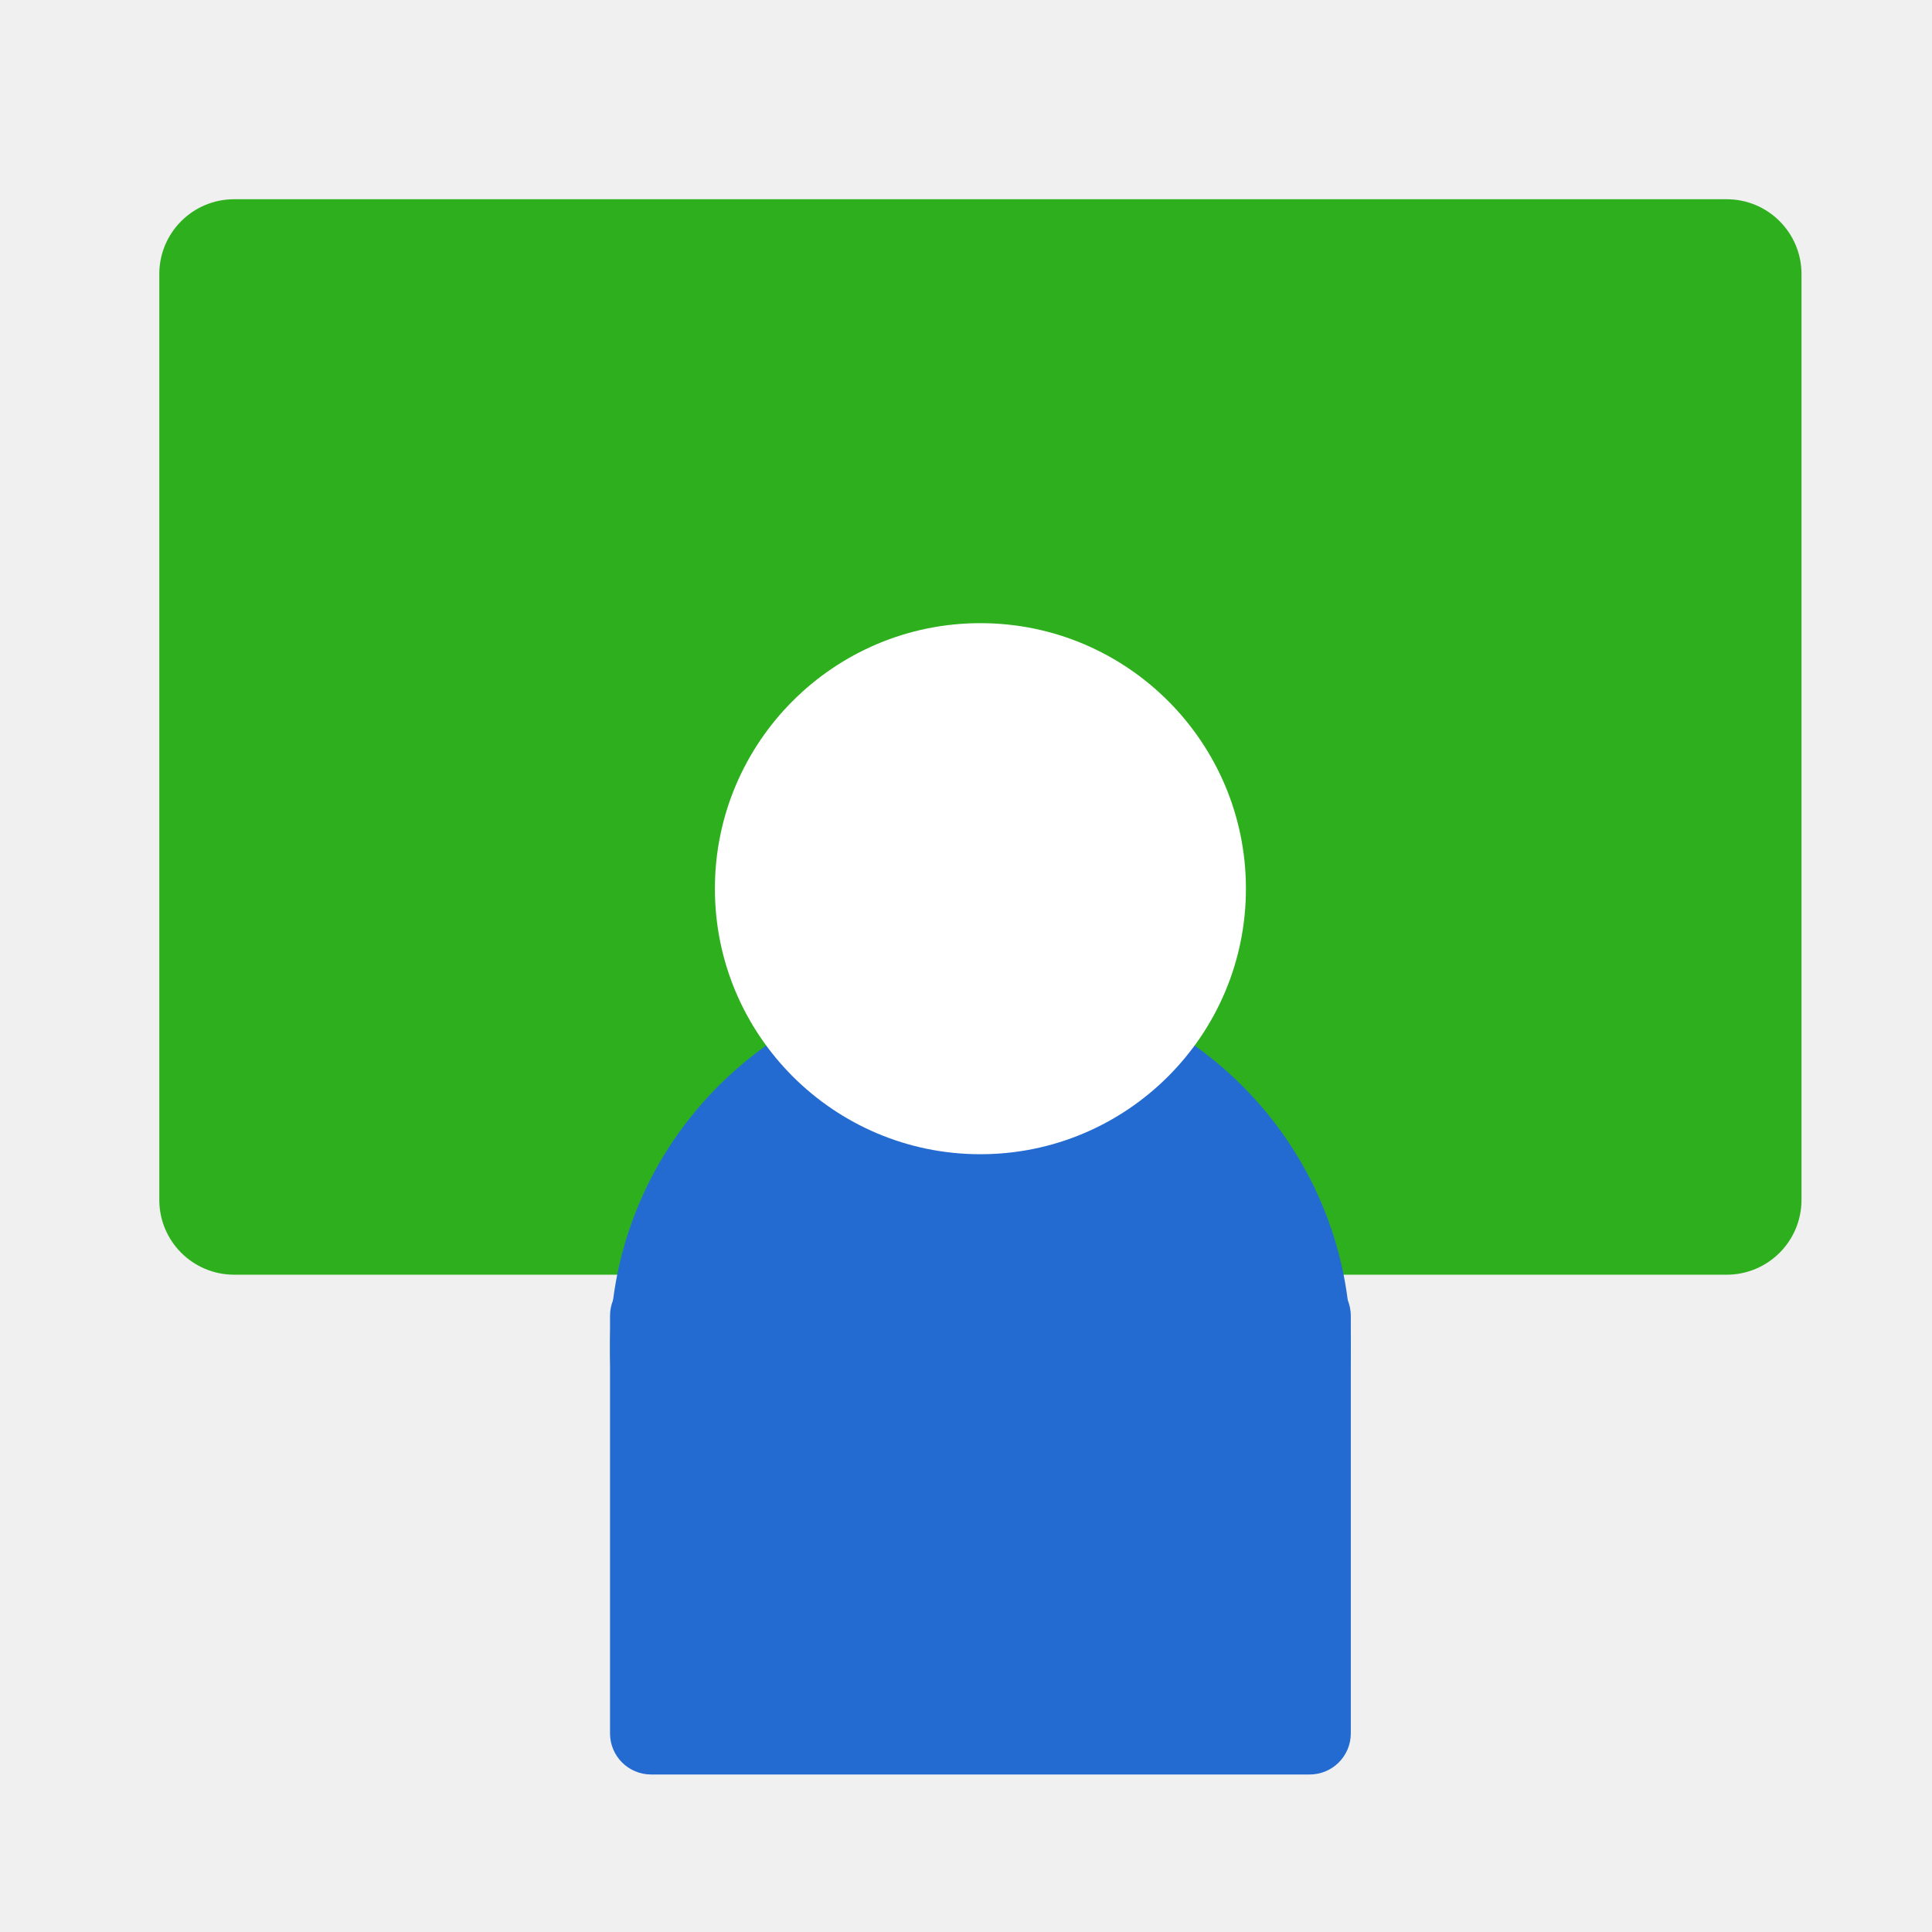
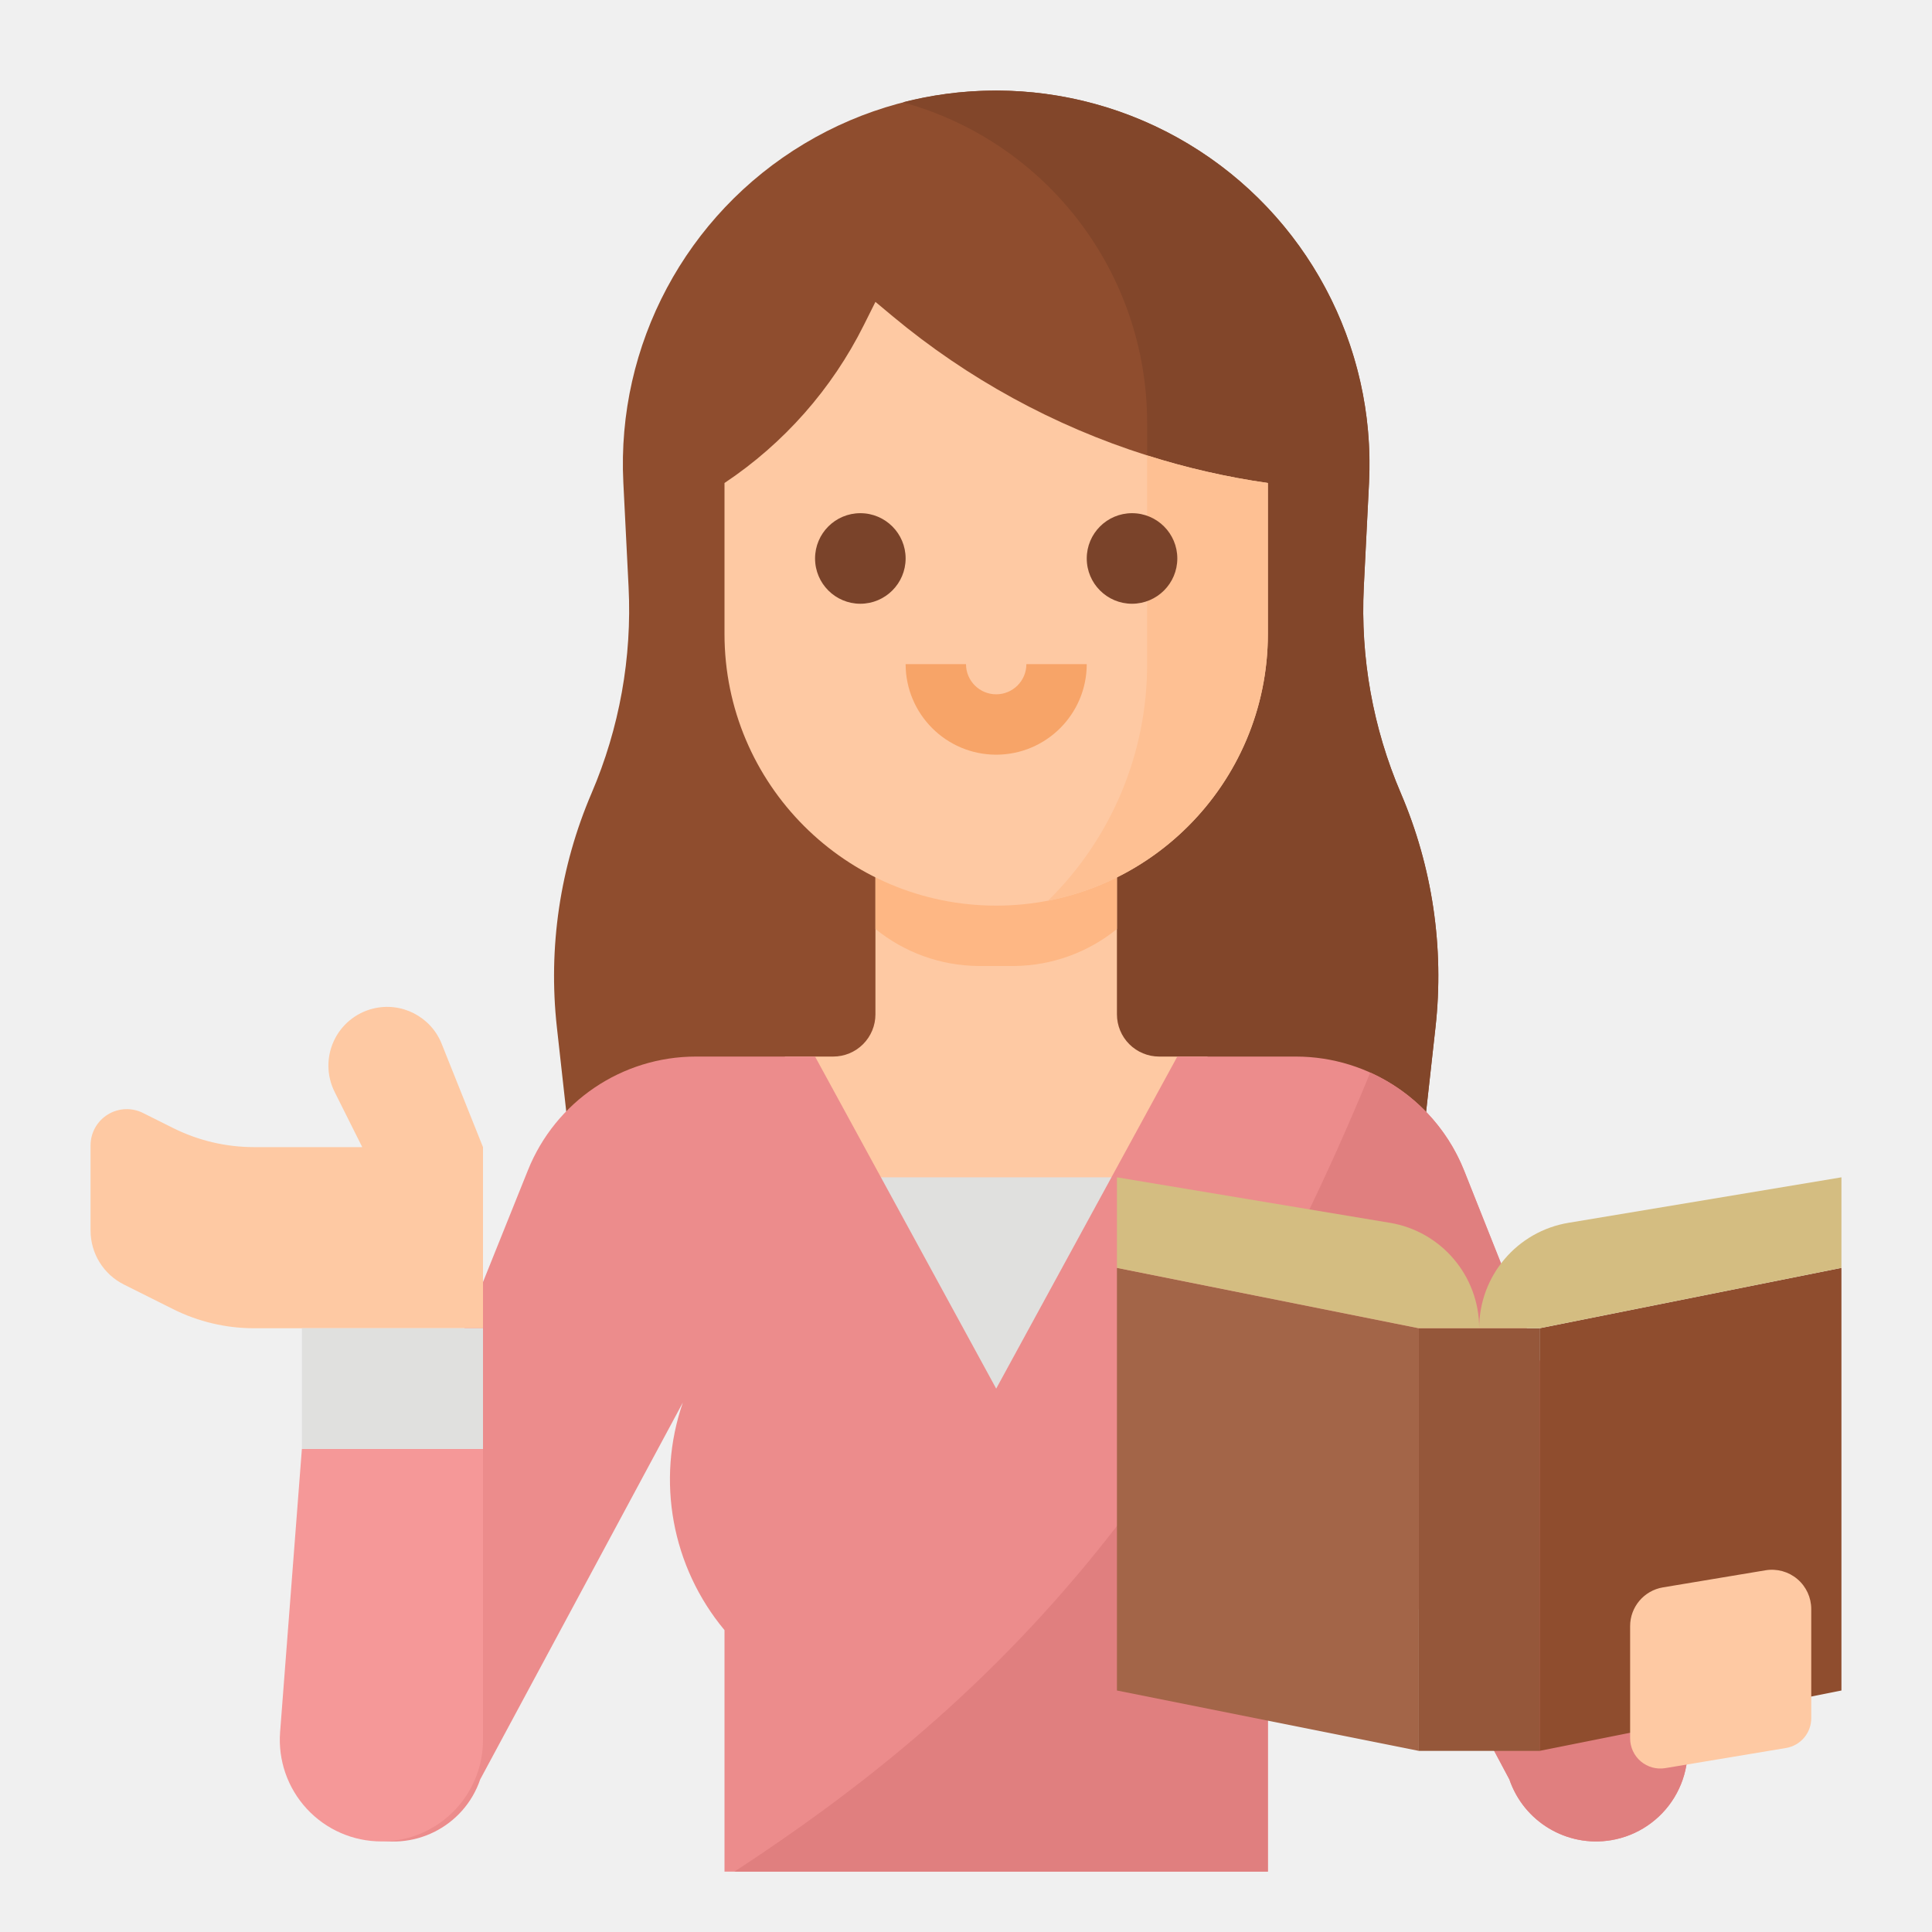
- <svg xmlns="http://www.w3.org/2000/svg" xmlns:xlink="http://www.w3.org/1999/xlink" version="1.1" preserveAspectRatio="xMidYMid meet" viewBox="0 0 640 640" width="50" height="50">
-   <defs>
-     <path d="M571.99 66C585.68 66 596.77 77.09 596.77 90.78C596.77 157.08 596.77 331.18 596.77 397.48C596.77 411.16 585.68 422.26 571.99 422.26C468.15 422.26 181.4 422.26 77.55 422.26C63.87 422.26 52.77 411.16 52.77 397.48C52.77 331.18 52.77 157.08 52.77 90.78C52.77 77.09 63.87 66 77.55 66C181.4 66 468.15 66 571.99 66Z" id="c20IXESAW" />
-     <path d="M433.86 422.26C441.38 422.26 447.47 428.35 447.47 435.87C447.47 466.26 447.47 543.83 447.47 574.22C447.47 581.73 441.38 587.82 433.86 587.82C387.5 587.82 262.04 587.82 215.68 587.82C208.17 587.82 202.08 581.73 202.08 574.22C202.08 543.83 202.08 466.26 202.08 435.87C202.08 428.35 208.17 422.26 215.68 422.26C262.04 422.26 387.5 422.26 433.86 422.26Z" id="a2ATYSalK" />
-     <path d="M447.47 446.43C447.47 514.15 392.49 569.13 324.77 569.13C257.05 569.13 202.08 514.15 202.08 446.43C202.08 378.72 257.05 323.74 324.77 323.74C392.49 323.74 447.47 378.72 447.47 446.43Z" id="bEPs0dp7z" />
-     <path d="M412.73 294.39C412.73 342.93 373.32 382.35 324.77 382.35C276.23 382.35 236.82 342.93 236.82 294.39C236.82 245.85 276.23 206.43 324.77 206.43C373.32 206.43 412.73 245.85 412.73 294.39Z" id="j2yGVYPlWI" />
-   </defs>
-   <g>
-     <g>
-       <g>
-         <use xlink:href="#c20IXESAW" opacity="1" fill="#2eb01e" fill-opacity="1" />
-       </g>
-       <g>
-         <use xlink:href="#a2ATYSalK" opacity="1" fill="#246bd1" fill-opacity="1" />
-       </g>
-       <g>
-         <use xlink:href="#bEPs0dp7z" opacity="1" fill="#246bd1" fill-opacity="1" />
-       </g>
-       <g>
-         <use xlink:href="#j2yGVYPlWI" opacity="1" fill="#ffffff" fill-opacity="1" />
-       </g>
-     </g>
-   </g>
+ <svg xmlns="http://www.w3.org/2000/svg" height="512" viewBox="0 0 512 512" width="512">
+   <path d="m380.42 272.25-2.64 23.75-1.78 16h-224l-1.78-16-2.64-23.75a123.092 123.092 0 0 1 9.2-62.07 123.208 123.208 0 0 0 9.8-54.63l-1.39-27.68a98.933 98.933 0 1 1 197.62 0l-1.39 27.68a123.208 123.208 0 0 0 9.8 54.63 123.028 123.028 0 0 1 9.2 62.07z" fill="#8f4d2e" />
+   <path d="m380.42 272.25-2.64 23.75h-89.78v-88l16-32v-64a88.087 88.087 0 0 0 -64.74-84.89 99.043 99.043 0 0 1 123.55 100.76l-1.39 27.68a123.208 123.208 0 0 0 9.8 54.63 123.028 123.028 0 0 1 9.2 62.07z" fill="#82462a" />
+   <path d="m307.2 280a11.194 11.194 0 0 1 -11.2-11.2v-52.8h-64v52.8a11.194 11.194 0 0 1 -11.2 11.2h-12.8v48h112v-48z" fill="#fec9a3" />
+   <path d="m268.824 256a43.894 43.894 0 0 0 27.176-9.807v-30.193h-64v30.19a43.894 43.894 0 0 0 27.176 9.81z" fill="#feb784" />
+   <path d="m336 128v40a72 72 0 0 1 -144 0v-40a108.535 108.535 0 0 0 36.9-41.8l3.1-6.2 4.54 3.79a199.241 199.241 0 0 0 67.46 36.9 199.509 199.509 0 0 0 32 7.31z" fill="#fec9a3" />
+   <path d="m336 128v40a72.035 72.035 0 0 1 -58.26 70.69 87.683 87.683 0 0 0 26.26-62.69v-55.31a199.509 199.509 0 0 0 32 7.31z" fill="#fec093" />
+   <path d="m228 160a12 12 0 1 1 12-12 12.013 12.013 0 0 1 -12 12z" fill="#7a432a" />
+   <path d="m300 160a12 12 0 1 1 12-12 12.013 12.013 0 0 1 -12 12z" fill="#7a432a" />
+   <path d="m264 200a24.027 24.027 0 0 1 -24-24h16a8 8 0 0 0 16 0h16a24.027 24.027 0 0 1 -24 24z" fill="#f7a468" />
+   <path d="m224 312h80v56h-80z" fill="#e0e0de" />
+   <path d="m426.97 487.67a24.282 24.282 0 0 1 -26.97-16.11l-52.84-99.13a62.3 62.3 0 0 1 -11.16 59.57v64h-144v-64a62.4 62.4 0 0 1 -11.04-60.31l-53.7 99.87a24.273 24.273 0 0 1 -46.09-15.24l58.74-146.21a47.985 47.985 0 0 1 44.54-30.11h31.55l48 88 48-88h31.43a48.041 48.041 0 0 1 44.6 30.27l58.07 146.05a24.287 24.287 0 0 1 -19.13 31.35z" fill="#ec8c8c" />
+   <path d="m74.23 459.01 5.77-75.01h48v77.075a26.925 26.925 0 0 1 -26.925 26.925 26.924 26.924 0 0 1 -26.845-28.99z" fill="#f59898" />
+   <path d="m98.821 267.3a15.562 15.562 0 0 0 -10.145 22.057l7.324 14.643h-28.669a48 48 0 0 1 -21.466-5.067l-7.972-3.986a9.6 9.6 0 0 0 -13.893 8.586v22.578a16 16 0 0 0 8.845 14.311l13.02 6.511a48 48 0 0 0 21.466 5.067h60.669v-48l-10.955-27.387a15.562 15.562 0 0 0 -18.224-9.313z" fill="#fec9a3" />
+   <path d="m80 352h48v32h-48z" fill="#e0e0de" />
+   <path d="m426.97 487.67a24.282 24.282 0 0 1 -26.97-16.11l-52.84-99.13a62.3 62.3 0 0 1 -11.16 59.57v64h-141.37c66.03-43.12 121.74-97.84 168.5-211.76a47.923 47.923 0 0 1 24.9 26.03l58.07 146.05a24.287 24.287 0 0 1 -19.13 31.35z" fill="#e07f7f" />
+   <path d="m376 464-80-16v-112l80 16z" fill="#a36548" />
+   <path d="m408 464 80-16v-112l-80 16z" fill="#8f4d2e" />
+   <path d="m376 352h32v112h-32z" fill="#95573a" />
+   <path d="m392 352a28.332 28.332 0 0 0 -23.673-27.946l-72.327-12.054v24l80 16h16a28.332 28.332 0 0 1 23.673-27.946l72.327-12.054v24l-80 16z" fill="#d4bd81" />
+   <path d="m473.315 463.237-32 5.334a8 8 0 0 1 -9.315-7.891v-29.735a10.413 10.413 0 0 1 8.7-10.272l27.172-4.529a10.414 10.414 0 0 1 12.128 10.273v28.929a8 8 0 0 1 -6.685 7.891z" fill="#fec9a3" />
</svg>
